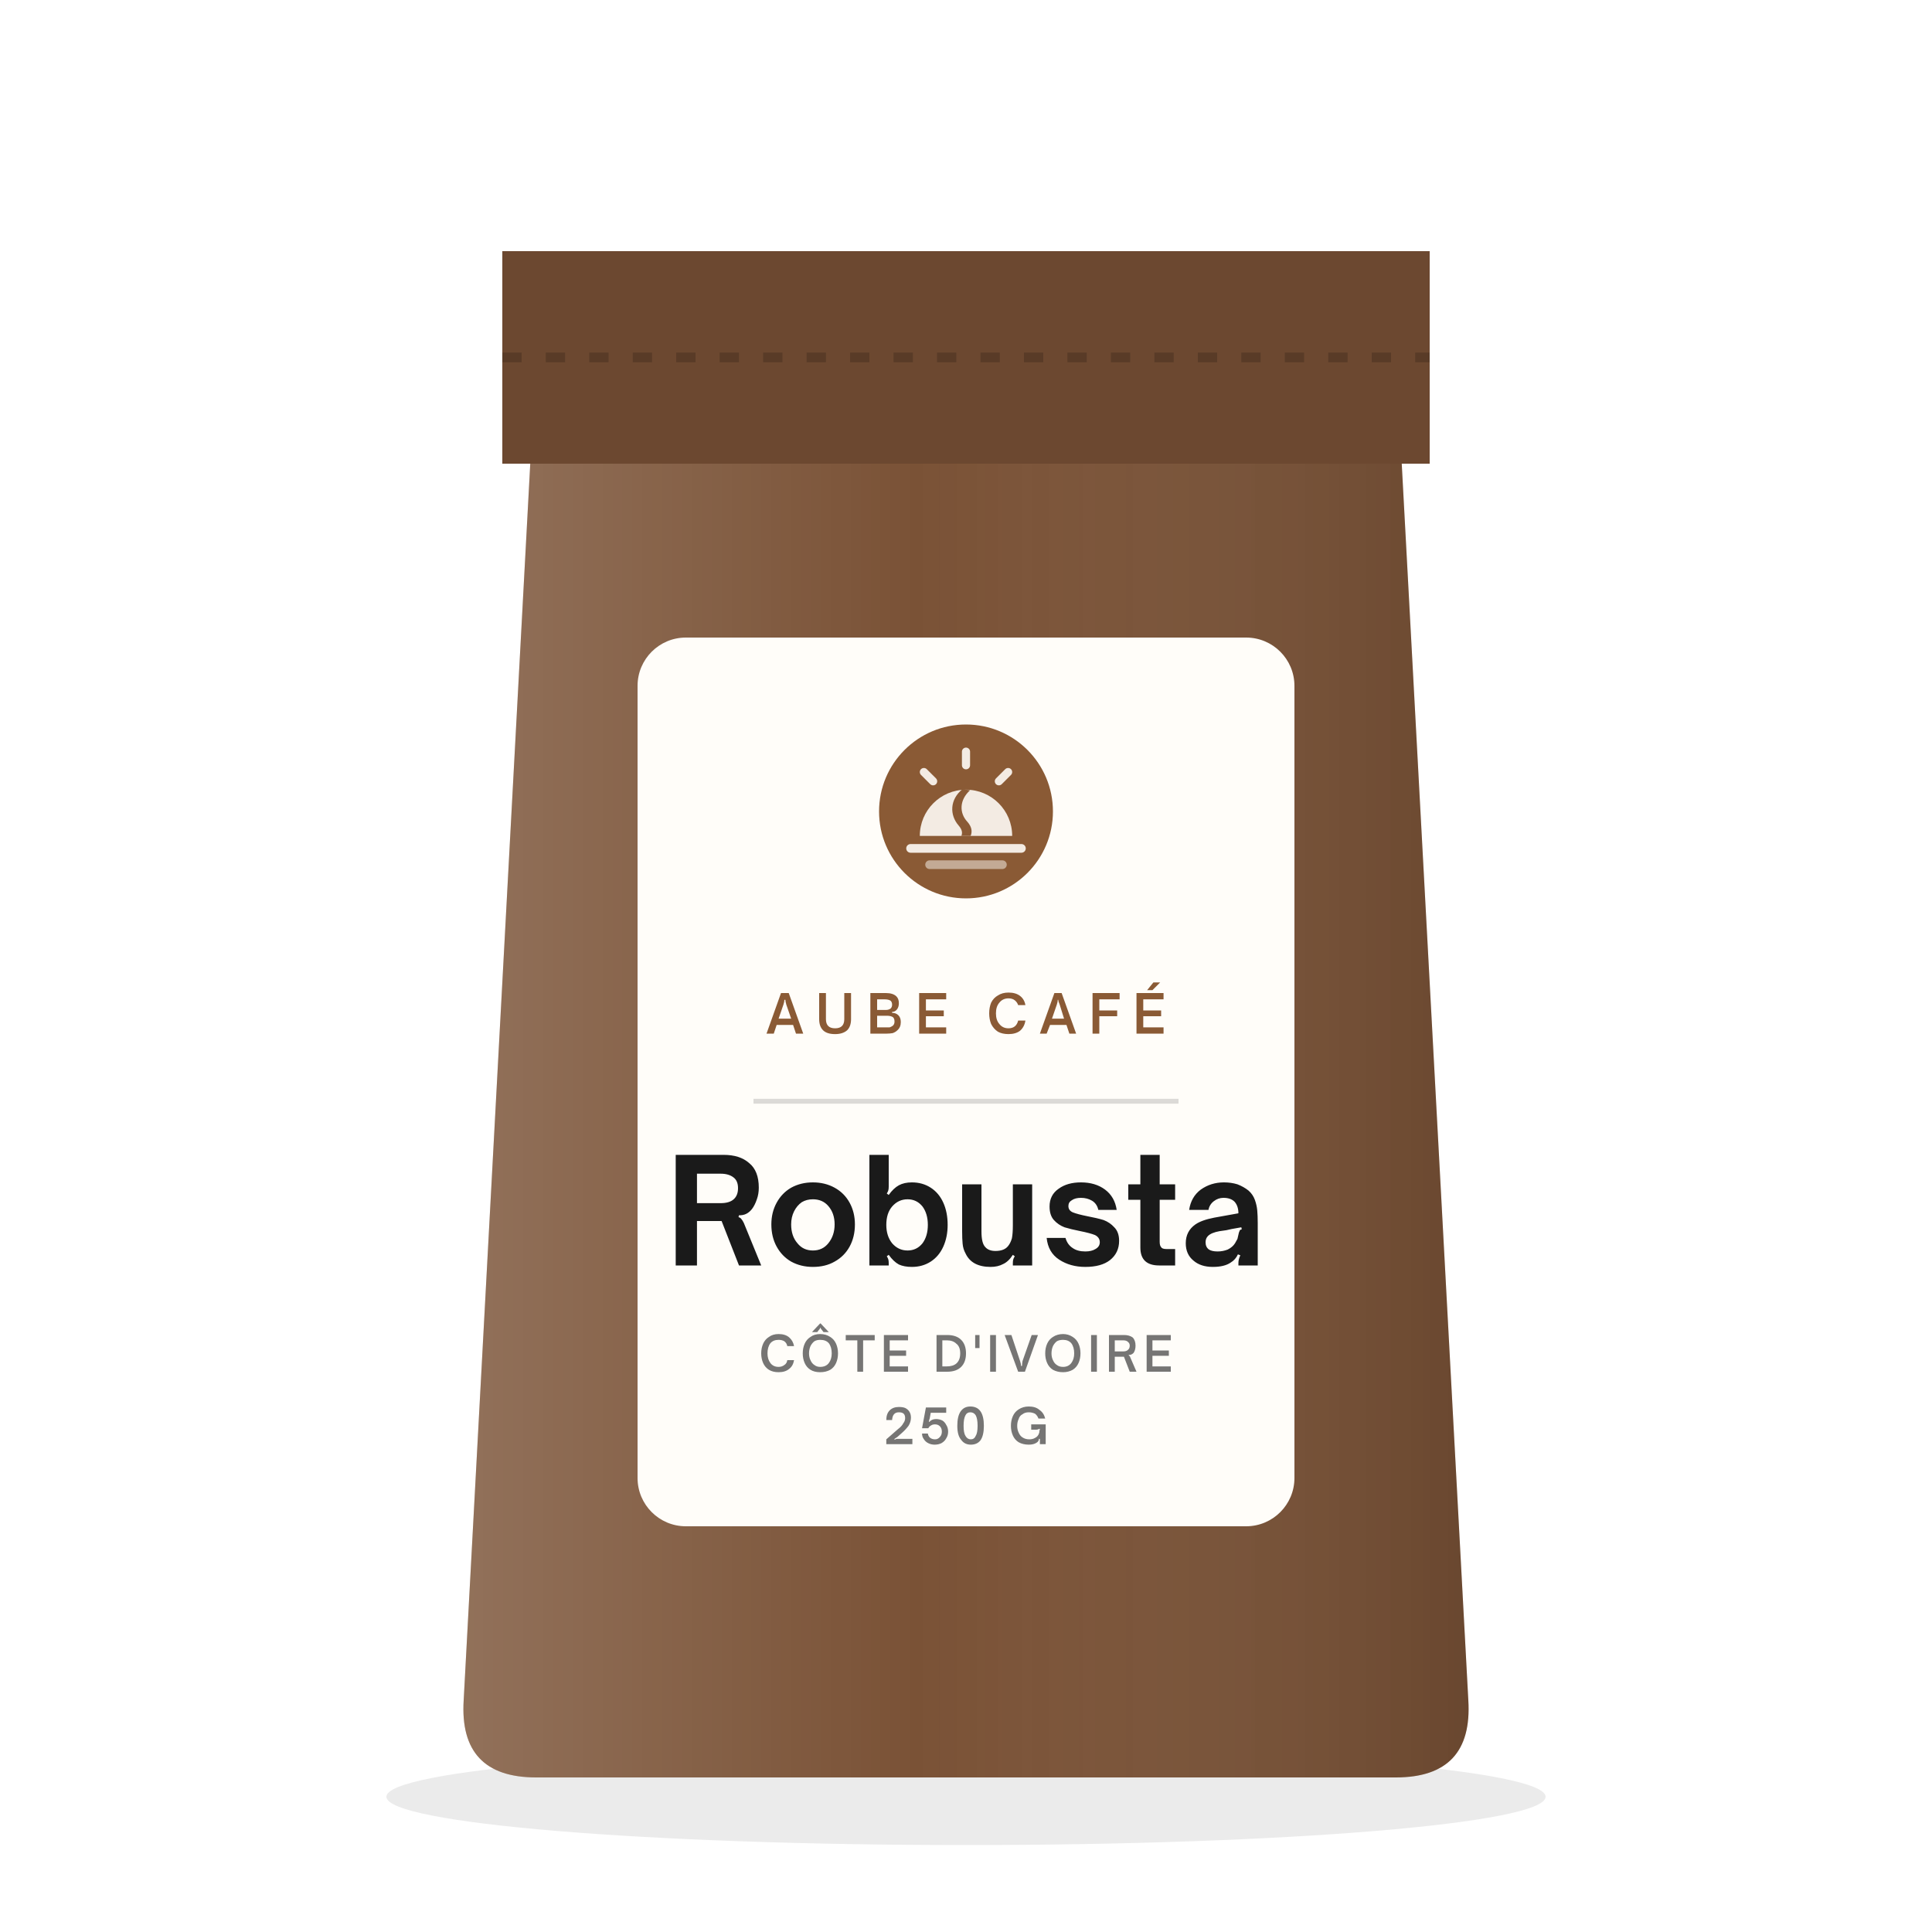
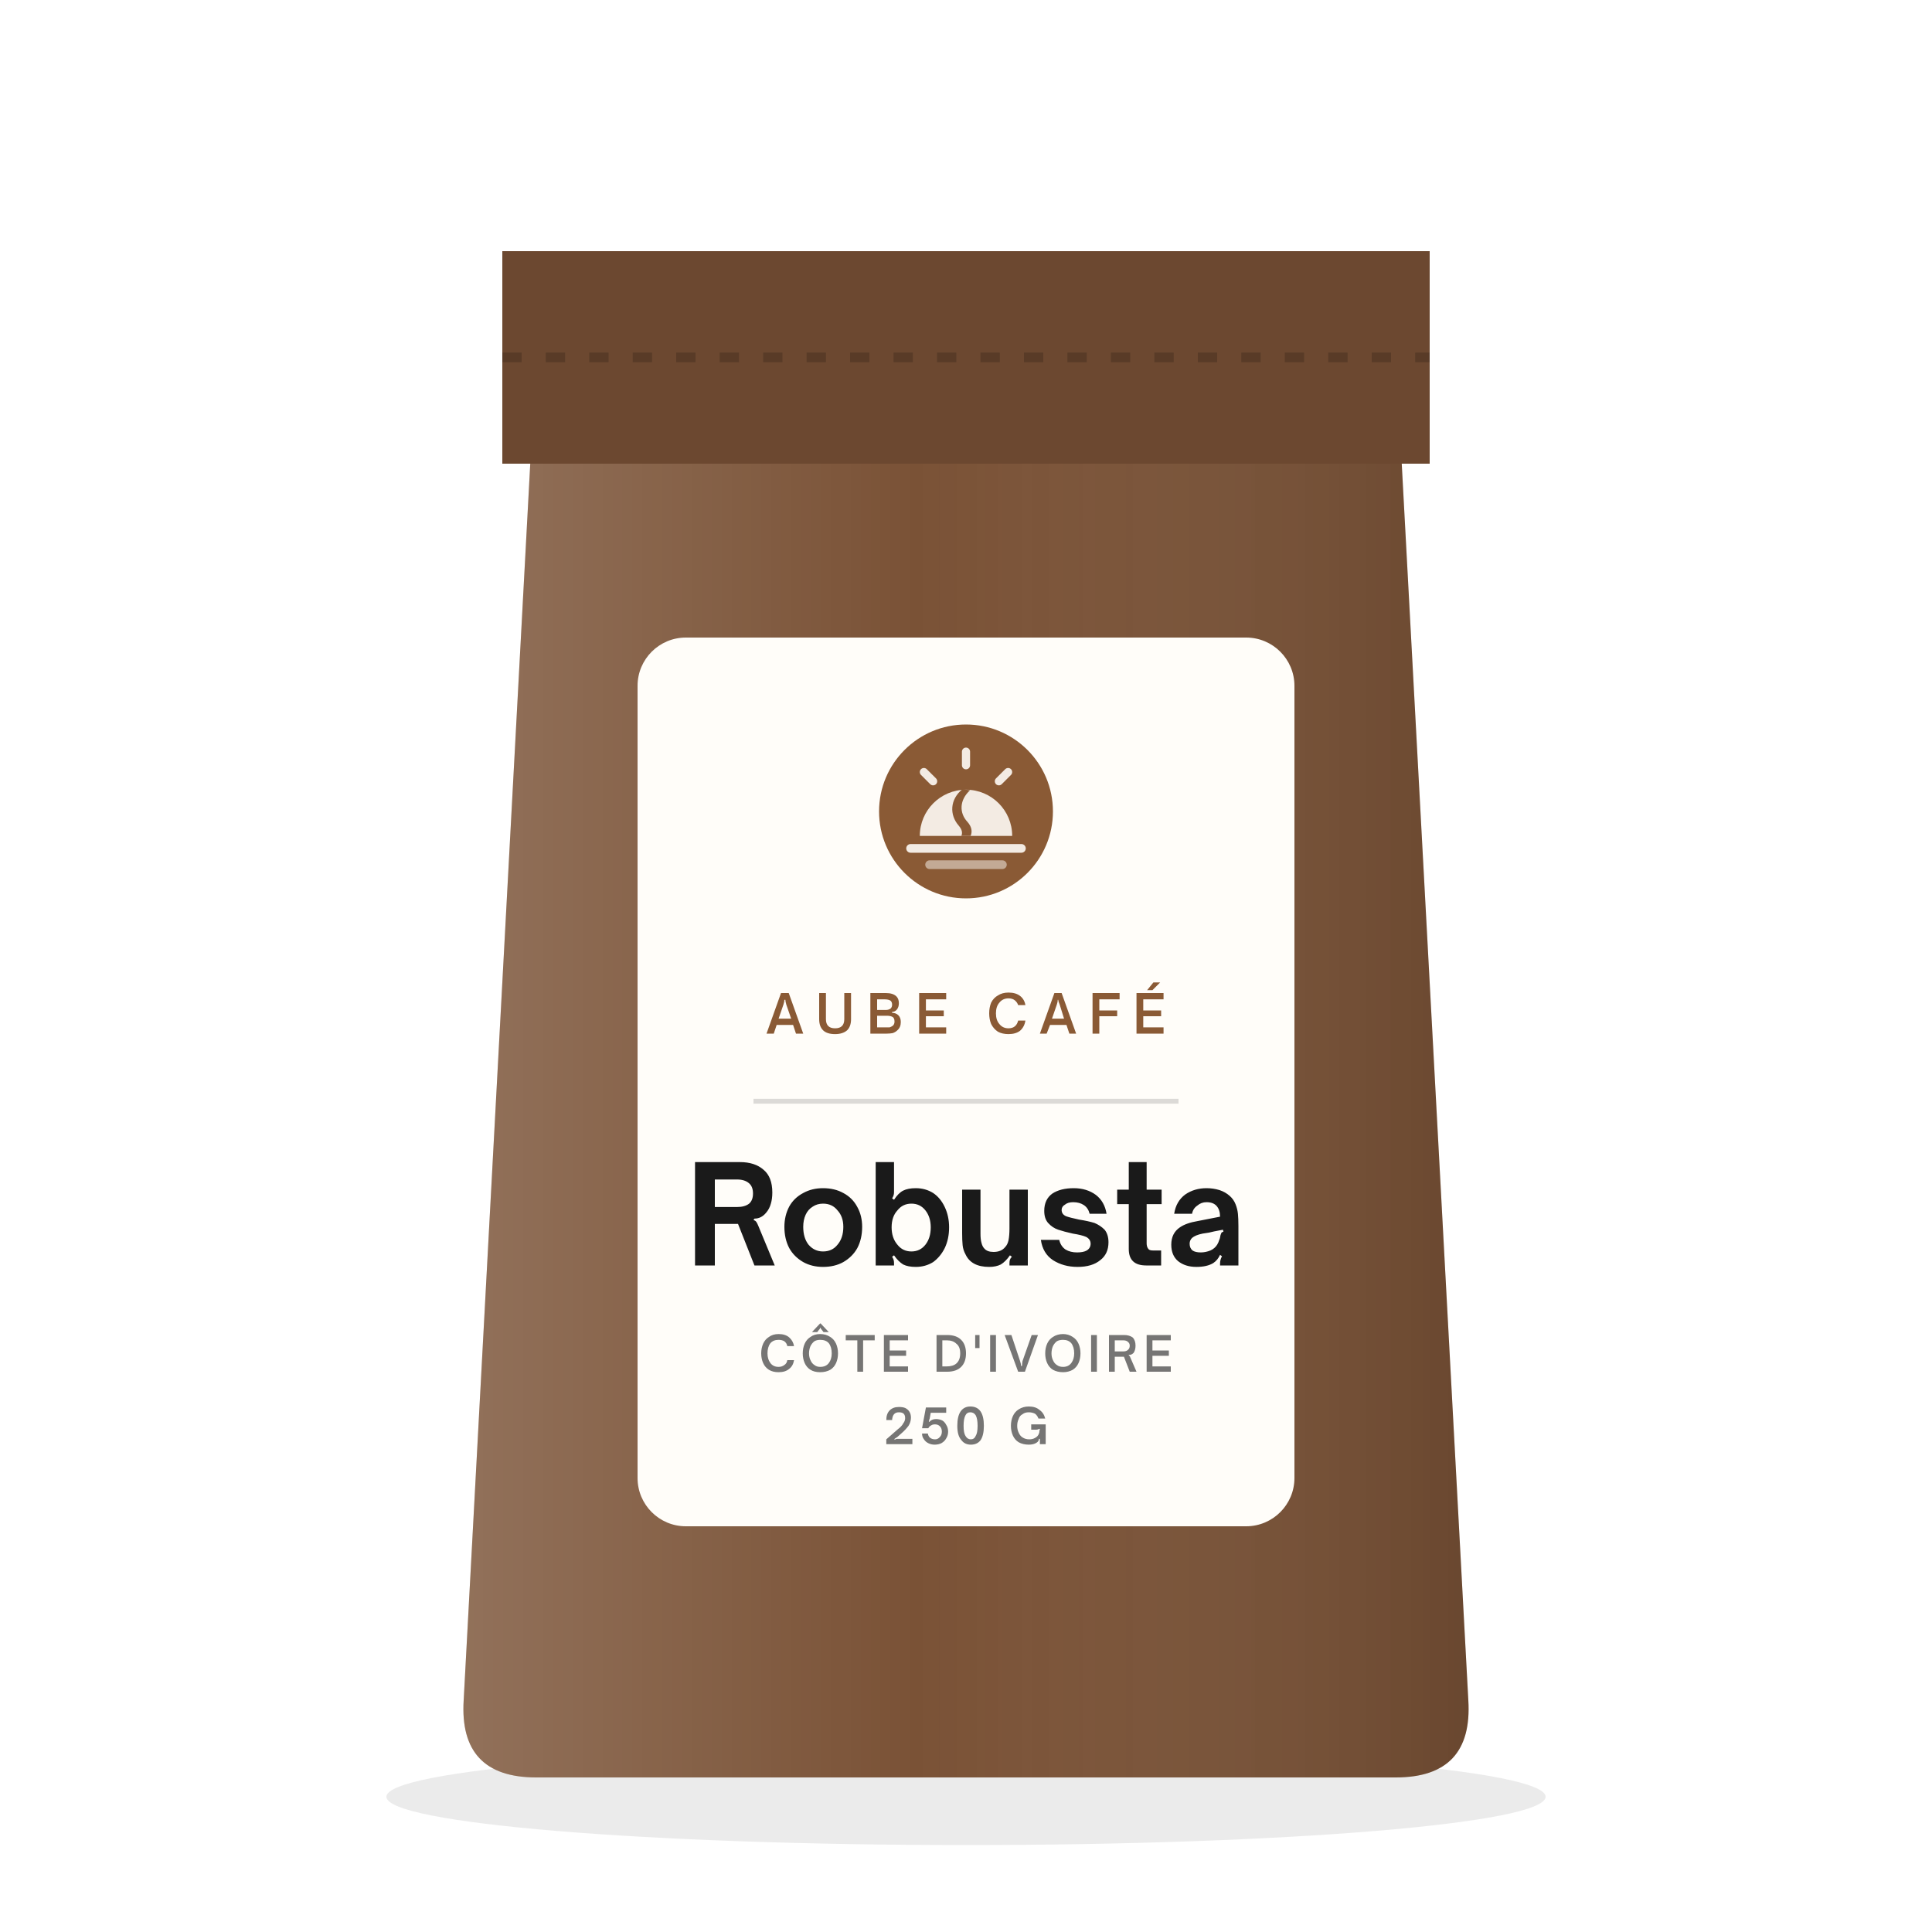
<svg xmlns="http://www.w3.org/2000/svg" viewBox="0 0 400 400">
  <ellipse cx="200" cy="372" rx="120" ry="10" fill="#000" opacity=".08" />
  <path d="M110 92h180l14 260q1 16-15 16H111q-16 0-15-16z" fill="#7a5236" />
  <path d="M110 92h180l14 260q1 16-15 16H111q-16 0-15-16z" fill="url(#shade)" />
  <path d="M104 52h192v44H104z" fill="#7a5236" />
  <path d="M104 52h192v44H104z" fill="#000" opacity=".12" />
  <path d="M104 74h192" stroke="#000" stroke-opacity=".18" stroke-width="2" stroke-dasharray="4 5" />
  <rect x="132" y="132" width="136" height="184" rx="10" fill="#fffdf9" />
  <g transform="translate(182 150) scale(.5625)">
    <circle cx="32" cy="32" r="32" fill="#8a5a35" />
    <path d="M15 41a17 17 0 0 1 34 0z" fill="#f3ebe3" />
    <path d="M33.5 24.2c-4 3.6-4 8.4-1 11.6 1.6 1.8 1.9 3.6 1.2 5.2h-3.4c.5-1.2.2-2.4-1-3.8-3.4-3.9-3.3-9.6 1.4-13.4z" fill="#8a5a35" />
    <rect x="10" y="44" width="44" height="3.2" rx="1.6" fill="#f3ebe3" />
    <rect x="17" y="50" width="30" height="3.2" rx="1.6" fill="#f3ebe3" opacity=".55" />
    <g stroke="#f3ebe3" stroke-width="3" stroke-linecap="round">
      <path d="M32 10v5M16.5 17.5l3.4 3.4M47.5 17.5l-3.4 3.4" />
    </g>
  </g>
  <path d="M160.2 214H158.7L161.7 205.6H163.3L166.3 214H164.8L164.2 212.2H160.8ZM161.2 210.9H163.8L162.8 208Q162.6 207.3 162.6 207H162.4Q162.4 207.4 162.2 208Z M169.6 211V205.6H171V211Q171 212.9 172.9 212.9Q174.8 212.9 174.8 211V205.6H176.2V211Q176.2 212.5 175.4 213.3Q174.5 214.1 172.9 214.1Q171.2 214.1 170.4 213.3Q169.6 212.5 169.6 211Z M180.2 214V205.6H183.4Q184.9 205.6 185.6 206.3Q186.1 206.8 186.1 207.7Q186.1 208.5 185.7 209Q185.3 209.5 184.7 209.5V209.7Q185.5 209.7 186 210.2Q186.5 210.7 186.5 211.6Q186.5 212.7 185.8 213.3Q185.4 213.7 184.8 213.9Q184.2 214 183.6 214ZM183.4 209.1Q184 209.1 184.4 208.8Q184.7 208.5 184.7 208Q184.7 207.5 184.4 207.2Q184 206.9 183.1 206.9H181.6V209.1ZM183.4 212.7Q183.8 212.7 184.2 212.7Q184.5 212.6 184.8 212.4Q185.2 212.1 185.2 211.5Q185.2 210.7 184.7 210.5Q184.3 210.3 183.6 210.3H181.6V212.7Z M195.9 214H190.3V205.6H195.9V206.9H191.7V209.2H195.4V210.4H191.7V212.7H195.9Z  M204.8 209.8Q204.8 208.6 205.2 207.6Q205.7 206.6 206.6 206.1Q207.5 205.5 208.8 205.5Q210.3 205.5 211.2 206.2Q212.1 206.9 212.3 208.1H210.8Q210.6 207.5 210.1 207.1Q209.6 206.7 208.8 206.7Q207.6 206.7 206.9 207.6Q206.2 208.4 206.2 209.8Q206.2 211.2 206.9 212Q207.6 212.9 208.8 212.9Q209.6 212.9 210.1 212.5Q210.6 212.1 210.8 211.3H212.3Q212.1 212.6 211.2 213.4Q210.3 214.1 208.8 214.1Q207.5 214.1 206.6 213.6Q205.7 213 205.2 212Q204.8 211 204.8 209.8Z M216.7 214H215.3L218.3 205.6H219.8L222.8 214H221.4L220.8 212.2H217.4ZM217.8 210.9H220.3L219.4 208Q219.1 207.3 219.1 207H219Q219 207.4 218.8 208Z M227.6 214H226.2V205.6H231.8V206.9H227.6V209.2H231.3V210.4H227.6Z M240.9 214H235.3V205.6H240.9V206.9H236.7V209.2H240.4V210.4H236.7V212.7H240.9ZM238.6 205H237.5L238.8 203.4H240.2Z" fill="#8a5a35" />
  <path d="M156 228h88" stroke="#1a1a1a" stroke-opacity=".15" />
-   <path d="M139.9 262V239.1H149.8Q153.2 239.1 155.1 240.8Q157.1 242.4 157.1 245.9Q157.1 247.2 156.7 248.3Q156.3 249.5 155.7 250.3Q154.6 251.7 153 251.6L152.9 252Q153.3 252.1 153.5 252.4Q153.7 252.6 154 253.2L157.6 262H153L149.4 252.8H144.3V262ZM149.2 249.1Q151 249.1 151.9 248.3Q152.8 247.5 152.8 246Q152.8 244.5 151.9 243.8Q150.9 243 149.2 243H144.3V249.1Z M159.7 253.5Q159.7 251 160.8 249Q161.9 247 163.8 245.9Q165.8 244.8 168.3 244.8Q170.8 244.8 172.8 245.9Q174.8 247 175.9 249Q177 251 177 253.5Q177 256.1 175.9 258.1Q174.8 260.1 172.8 261.2Q170.9 262.3 168.3 262.3Q165.8 262.3 163.8 261.2Q161.9 260.1 160.8 258.1Q159.7 256.1 159.7 253.5ZM172.8 253.5Q172.8 251.2 171.5 249.7Q170.3 248.3 168.3 248.3Q167 248.3 166 248.9Q165 249.6 164.4 250.8Q163.8 252 163.8 253.5Q163.8 255.9 165.1 257.4Q166.3 258.9 168.3 258.9Q170.3 258.9 171.5 257.4Q172.8 255.8 172.8 253.5Z M184 259.8 183.6 260.1Q183.8 260.4 183.9 260.7Q184 261 184 261.5V262H180V239.1H184V245.7Q184 246.2 183.9 246.5Q183.8 246.8 183.6 247.1L184 247.4Q185 246 186.1 245.4Q187.2 244.8 188.8 244.8Q191 244.8 192.7 245.9Q194.4 247 195.3 249Q196.2 251 196.2 253.6Q196.2 256.1 195.3 258.1Q194.4 260.1 192.7 261.2Q191 262.3 188.8 262.3Q187.2 262.3 186.1 261.8Q185 261.2 184 259.8ZM192.1 253.6Q192.1 251.3 191 249.8Q189.8 248.3 187.9 248.3Q186 248.3 184.7 249.8Q183.5 251.2 183.5 253.6Q183.5 255.9 184.7 257.4Q186 258.9 187.9 258.9Q189.8 258.9 191 257.4Q192.1 255.9 192.1 253.6Z M199.9 259.5Q199.4 258.6 199.3 257.5Q199.2 256.5 199.2 254.9V245.2H203.2V254.9Q203.2 256.2 203.4 257Q203.6 257.8 204 258.2Q204.7 259 206.1 259Q207.9 259 208.7 258Q209.2 257.4 209.5 256.4Q209.7 255.4 209.7 253.7V245.2H213.7V262H209.7V261.5Q209.7 261 209.8 260.7Q209.9 260.4 210.1 260.1L209.7 259.8Q208.8 261.2 207.7 261.7Q206.6 262.3 205.1 262.3Q201.2 262.3 199.9 259.5Z M216.7 256.3H220.6Q221 257.7 222.1 258.4Q223.1 259.1 224.7 259.1Q226 259.1 226.8 258.6Q227.7 258.1 227.7 257.2Q227.7 256.2 226.7 255.7Q225.7 255.3 223.7 254.9Q221.7 254.5 220.4 254.1Q219.1 253.6 218.2 252.6Q217.3 251.6 217.3 249.8Q217.3 247.4 219.2 246.1Q221 244.8 223.8 244.8Q226.8 244.8 228.8 246.3Q230.8 247.8 231.2 250.5H227.4Q227.1 249.2 226.1 248.6Q225.1 248 223.8 248Q222.6 248 221.9 248.5Q221.2 248.9 221.2 249.7Q221.2 250.6 222.1 251Q223.1 251.4 225.1 251.8Q227.2 252.2 228.5 252.6Q229.8 253.1 230.7 254.1Q231.7 255.1 231.7 256.9Q231.7 259.4 229.8 260.9Q228 262.3 224.7 262.3Q221.6 262.3 219.3 260.8Q217 259.3 216.7 256.3Z M240 262Q236.1 262 236.1 258.3V248.4H233.6V245.2H236.1V239.1H240.1V245.2H243.3V248.4H240.1V257.1Q240.1 257.9 240.4 258.2Q240.6 258.6 241.5 258.6H243.3V262Z M245.5 257.4Q245.5 254.9 247.5 253.5Q248.8 252.6 251.4 252.1L256.4 251.2Q256.4 249.7 255.6 248.8Q254.8 248 253.3 248Q252.2 248 251.3 248.7Q250.4 249.4 250.2 250.5H246.2Q246.6 247.8 248.6 246.3Q250.7 244.8 253.4 244.8Q254.9 244.8 256.2 245.2Q257.5 245.7 258.5 246.5Q259.4 247.3 259.8 248.4Q260.2 249.5 260.3 250.6Q260.4 251.7 260.4 253.2V262H256.4V261.5Q256.4 260.7 256.8 259.9L256.3 259.7Q255.8 260.8 254.8 261.4Q253.5 262.3 251.1 262.3Q248.6 262.3 247.1 261Q245.5 259.7 245.5 257.4ZM254.2 258.7Q255.2 258.2 255.7 257.4Q256 256.9 256.2 256.5Q256.3 256 256.5 255.2Q256.6 254.9 256.7 254.7Q256.8 254.6 257.1 254.5L257 254.1Q254.6 254.5 253.9 254.7L252.5 254.9Q250.8 255.2 250.1 255.9Q249.6 256.4 249.6 257.2Q249.6 258.2 250.3 258.7Q250.9 259.1 252.1 259.1Q253.2 259.1 254.2 258.7Z" fill="#1a1a1a" />
+   <path d="M143.9 262V240.6H153.2Q156.3 240.6 158.1 242.2Q159.9 243.7 159.9 246.9Q159.9 248.2 159.6 249.2Q159.3 250.3 158.6 251.1Q157.6 252.3 156.2 252.3L156 252.6Q156.4 252.7 156.6 253Q156.8 253.3 157 253.8L160.4 262H156.2L152.8 253.4H148V262ZM152.6 249.9Q154.2 249.9 155.1 249.2Q155.9 248.5 155.9 247.1Q155.9 245.7 155.1 245Q154.2 244.2 152.6 244.2H148V249.9Z M162.4 254Q162.4 251.7 163.4 249.8Q164.4 248 166.3 247Q168.1 246 170.4 246Q172.8 246 174.6 247Q176.5 248 177.5 249.9Q178.5 251.7 178.5 254Q178.5 256.5 177.5 258.4Q176.5 260.2 174.6 261.3Q172.8 262.3 170.4 262.3Q168.1 262.3 166.3 261.3Q164.4 260.2 163.4 258.4Q162.4 256.5 162.4 254ZM174.6 254Q174.6 251.9 173.4 250.6Q172.3 249.2 170.4 249.2Q169.2 249.2 168.3 249.8Q167.3 250.4 166.8 251.5Q166.3 252.6 166.3 254Q166.3 256.3 167.4 257.7Q168.6 259.1 170.4 259.1Q172.3 259.1 173.4 257.7Q174.6 256.3 174.6 254Z M185.1 259.9 184.7 260.2Q184.9 260.5 185 260.8Q185.1 261.1 185.1 261.5V262H181.3V240.6H185.1V246.8Q185.1 247.2 185 247.5Q184.9 247.8 184.7 248.1L185.1 248.4Q186 247 187 246.5Q188 246 189.6 246Q191.6 246 193.2 247Q194.7 248 195.6 249.9Q196.5 251.8 196.5 254.1Q196.5 256.5 195.6 258.4Q194.7 260.2 193.2 261.3Q191.6 262.3 189.6 262.3Q188 262.3 187 261.8Q186 261.2 185.1 259.9ZM192.7 254.1Q192.7 252 191.6 250.6Q190.5 249.2 188.7 249.2Q186.9 249.2 185.8 250.6Q184.6 251.9 184.6 254.1Q184.6 256.3 185.8 257.7Q186.9 259.1 188.7 259.1Q190.5 259.1 191.6 257.7Q192.7 256.3 192.7 254.1Z M199.9 259.7Q199.4 258.8 199.3 257.8Q199.2 256.8 199.2 255.3V246.3H203V255.4Q203 256.6 203.2 257.3Q203.4 258.1 203.8 258.5Q204.4 259.2 205.7 259.2Q207.3 259.2 208.1 258.2Q208.6 257.7 208.8 256.8Q209 255.8 209 254.3V246.3H212.8V262H209V261.5Q209 261.1 209.1 260.8Q209.2 260.5 209.5 260.2L209.1 259.9Q208.2 261.2 207.2 261.8Q206.2 262.3 204.8 262.3Q201.1 262.3 199.9 259.7Z M215.5 256.7H219.3Q219.6 258 220.6 258.7Q221.6 259.3 223 259.3Q224.3 259.3 225 258.9Q225.8 258.4 225.8 257.5Q225.8 256.6 224.9 256.1Q224 255.7 222.1 255.4Q220.3 255 219.1 254.6Q217.9 254.2 217 253.2Q216.2 252.3 216.2 250.7Q216.2 248.3 217.9 247.1Q219.6 246 222.3 246Q225 246 226.9 247.4Q228.7 248.8 229.1 251.3H225.6Q225.3 250.1 224.4 249.5Q223.5 248.9 222.2 248.9Q221.1 248.9 220.5 249.4Q219.8 249.8 219.8 250.5Q219.8 251.4 220.7 251.8Q221.5 252.1 223.4 252.5Q225.3 252.8 226.6 253.2Q227.8 253.7 228.7 254.6Q229.5 255.6 229.5 257.2Q229.5 259.6 227.8 260.9Q226.1 262.3 223.1 262.3Q220.2 262.3 218 260.9Q215.9 259.5 215.5 256.7Z M237.3 262Q233.7 262 233.7 258.6V249.3H231.3V246.3H233.7V240.6H237.4V246.3H240.5V249.3H237.4V257.4Q237.4 258.1 237.7 258.5Q237.9 258.9 238.7 258.9H240.4V262Z M242.5 257.7Q242.5 255.3 244.3 254.1Q245.6 253.2 248 252.8L252.6 251.9Q252.6 250.5 251.9 249.7Q251.2 248.9 249.8 248.9Q248.7 248.9 247.9 249.6Q247 250.2 246.8 251.3H243.1Q243.5 248.7 245.4 247.3Q247.3 246 249.8 246Q251.2 246 252.5 246.4Q253.7 246.8 254.6 247.6Q255.4 248.3 255.8 249.3Q256.2 250.3 256.3 251.3Q256.4 252.3 256.4 253.8V262H252.6V261.6Q252.6 260.8 253 260.1L252.6 259.8Q252.1 260.9 251.2 261.5Q249.9 262.3 247.7 262.3Q245.4 262.3 243.9 261.1Q242.5 259.9 242.5 257.7ZM250.6 258.9Q251.5 258.5 252 257.7Q252.3 257.2 252.4 256.8Q252.6 256.4 252.7 255.7Q252.8 255.4 252.9 255.2Q253 255.1 253.3 255L253.2 254.6Q251 255 250.3 255.2L249 255.4Q247.5 255.7 246.8 256.3Q246.3 256.8 246.3 257.5Q246.3 258.4 246.9 258.9Q247.5 259.3 248.6 259.3Q249.6 259.3 250.6 258.9Z" fill="#1a1a1a" />
  <path d="M157.6 280.2Q157.6 279.1 158 278.2Q158.4 277.3 159.2 276.8Q160 276.2 161.2 276.2Q162.6 276.2 163.4 276.9Q164.2 277.6 164.4 278.7H163Q162.9 278.1 162.4 277.7Q161.9 277.4 161.2 277.4Q160.1 277.4 159.5 278.1Q158.9 278.9 158.9 280.2Q158.9 281.4 159.5 282.2Q160.1 283 161.2 283Q161.9 283 162.4 282.6Q162.9 282.3 163 281.6H164.4Q164.2 282.8 163.4 283.4Q162.6 284.1 161.2 284.1Q160 284.1 159.2 283.6Q158.4 283.1 158 282.2Q157.6 281.3 157.6 280.2Z M166.2 280.2Q166.2 279.1 166.6 278.2Q167 277.3 167.8 276.8Q168.6 276.2 169.8 276.2Q171 276.2 171.9 276.8Q172.7 277.3 173.1 278.2Q173.5 279.1 173.5 280.2Q173.5 281.3 173.1 282.2Q172.7 283.1 171.9 283.6Q171 284.1 169.8 284.1Q168.6 284.1 167.8 283.6Q167 283.1 166.6 282.2Q166.2 281.3 166.2 280.2ZM172.2 280.2Q172.2 278.9 171.6 278.1Q171 277.4 169.8 277.4Q169.1 277.4 168.6 277.7Q168.1 278.1 167.8 278.7Q167.5 279.4 167.5 280.2Q167.5 281 167.8 281.6Q168.1 282.3 168.6 282.6Q169.1 283 169.8 283Q171 283 171.6 282.2Q172.2 281.4 172.2 280.2ZM168.1 275.8 169.8 274H169.9L171.6 275.8H170.5L170.2 275.4Q169.9 275.1 169.9 274.9H169.8Q169.8 275.1 169.5 275.4L169.2 275.8Z M178.7 284H177.5V277.5H175.1V276.4H181.1V277.5H178.7Z M188 284H183V276.4H188V277.5H184.2V279.6H187.6V280.7H184.2V282.9H188Z  M193.9 284V276.4H196.1Q198 276.4 199 277.4Q200 278.4 200 280.2Q200 282 199 283Q198 284 196.1 284ZM196 282.9Q197.3 282.9 198 282.3Q198.8 281.6 198.8 280.2Q198.8 278.8 198 278.2Q197.3 277.5 196 277.5H195.1V282.9Z M202.8 279.1H201.9V276.4H202.8Z M206.2 284H205V276.4H206.2Z M210.8 284 208 276.4H209.4L211.2 281.8Q211.4 282.4 211.4 282.8H211.6Q211.6 282.4 211.7 281.8L213.6 276.4H214.9L212.2 284Z M216.4 280.2Q216.4 279.1 216.8 278.2Q217.2 277.3 218 276.8Q218.9 276.2 220.1 276.2Q221.2 276.2 222.1 276.8Q222.9 277.3 223.3 278.2Q223.7 279.1 223.7 280.2Q223.7 281.3 223.3 282.2Q222.9 283.1 222.1 283.6Q221.2 284.1 220.1 284.1Q218.9 284.1 218 283.6Q217.2 283.1 216.8 282.2Q216.4 281.3 216.4 280.2ZM222.4 280.2Q222.4 278.9 221.8 278.1Q221.2 277.4 220.1 277.4Q219.3 277.4 218.8 277.7Q218.3 278.1 218 278.7Q217.7 279.4 217.7 280.2Q217.7 281 218 281.6Q218.3 282.3 218.8 282.6Q219.3 283 220.1 283Q221.2 283 221.8 282.2Q222.4 281.4 222.4 280.2Z M227.1 284H225.9V276.4H227.1Z M229.6 284V276.4H232.7Q233.8 276.4 234.5 276.9Q235.1 277.5 235.1 278.6Q235.1 279.5 234.7 280.1Q234.2 280.6 233.7 280.5L233.7 280.6Q233.8 280.7 233.9 280.8Q234 280.9 234 281L235.3 284H233.9L232.7 280.9H230.8V284ZM232.5 279.8Q233.2 279.8 233.5 279.5Q233.9 279.2 233.9 278.6Q233.9 278.1 233.5 277.8Q233.2 277.5 232.5 277.5H230.8V279.8Z M242.4 284H237.4V276.4H242.4V277.5H238.6V279.6H242V280.7H238.6V282.9H242.4Z" fill="#1a1a1a" opacity=".6" />
  <path d="M183.5 299V298L185.9 295.9Q186.7 295.3 187 294.7Q187.4 294.2 187.4 293.6Q187.4 293 187.1 292.7Q186.8 292.4 186.1 292.4Q184.8 292.4 184.7 294H183.5Q183.5 292.7 184.2 292Q184.9 291.3 186.1 291.3Q186.9 291.3 187.4 291.5Q188 291.8 188.3 292.3Q188.6 292.8 188.6 293.5Q188.6 294.4 188.1 295.2Q187.5 296 186.7 296.7L185.8 297.5Q185.5 297.7 185.2 297.9L185.2 298.1Q185.5 297.9 185.7 297.9Q185.8 297.9 186 297.9H188.9V299Z M196.3 296.4Q196.3 297.2 195.9 297.8Q195.6 298.4 194.9 298.8Q194.3 299.1 193.5 299.1Q192.8 299.1 192.2 298.8Q191.6 298.5 191.3 298Q190.9 297.5 190.9 296.8H192.1Q192.2 297.4 192.6 297.7Q193 298 193.6 298Q194.2 298 194.6 297.5Q195 297.1 195 296.4Q195 295.7 194.6 295.3Q194.2 294.9 193.6 294.9Q193.1 294.9 192.8 295.1Q192.4 295.3 192.2 295.7H190.9L191.7 291.4H195.9V292.5H192.7L192.5 293.6Q192.5 293.7 192.4 293.9Q192.4 294.1 192.3 294.3L192.4 294.4Q192.9 293.8 193.8 293.8Q194.5 293.8 195.1 294.1Q195.6 294.4 195.9 295Q196.3 295.6 196.3 296.4Z M198.2 295.2Q198.2 293.2 198.9 292.2Q199.6 291.2 200.9 291.2Q202.3 291.2 203 292.2Q203.7 293.2 203.7 295.2Q203.7 297.2 203 298.2Q202.3 299.1 201 299.1Q199.7 299.1 199 298.1Q198.2 297.2 198.2 295.2ZM202.4 295.2Q202.4 293.7 202 293Q201.6 292.4 200.9 292.4Q200.2 292.4 199.9 293Q199.5 293.7 199.5 295.2Q199.5 296.7 199.9 297.3Q200.3 298 201 298Q201.7 298 202 297.3Q202.4 296.7 202.4 295.2Z  M209.3 295.2Q209.3 294.1 209.7 293.2Q210.1 292.3 210.9 291.8Q211.8 291.2 213 291.2Q214.4 291.2 215.2 291.9Q216.1 292.5 216.4 293.7H215Q214.8 293.1 214.3 292.7Q213.7 292.4 213 292.4Q212.2 292.4 211.7 292.8Q211.1 293.1 210.9 293.8Q210.6 294.4 210.6 295.2Q210.6 296 210.9 296.6Q211.2 297.3 211.7 297.6Q212.3 298 213.1 298Q213.8 298 214.3 297.7Q214.9 297.4 215.1 296.8Q215.2 296.6 215.2 296.3Q215.2 296.1 215.3 296Q215.3 296 215.3 295.9L215.2 295.8Q215.1 295.9 215 295.9Q214.8 296 214.5 296H213.5V294.9H216.5V299H215.3V297.9H215.1Q215.1 298.4 214.6 298.7Q214.3 298.9 213.9 299Q213.5 299.1 213 299.1Q211.8 299.1 210.9 298.6Q210.1 298.1 209.7 297.2Q209.3 296.3 209.3 295.2Z" fill="#1a1a1a" opacity=".6" />
  <defs>
    <linearGradient id="shade" x1="0" x2="1">
      <stop offset="0" stop-color="#fff" stop-opacity=".18" />
      <stop offset=".45" stop-color="#fff" stop-opacity="0" />
      <stop offset="1" stop-color="#000" stop-opacity=".14" />
    </linearGradient>
  </defs>
</svg>
